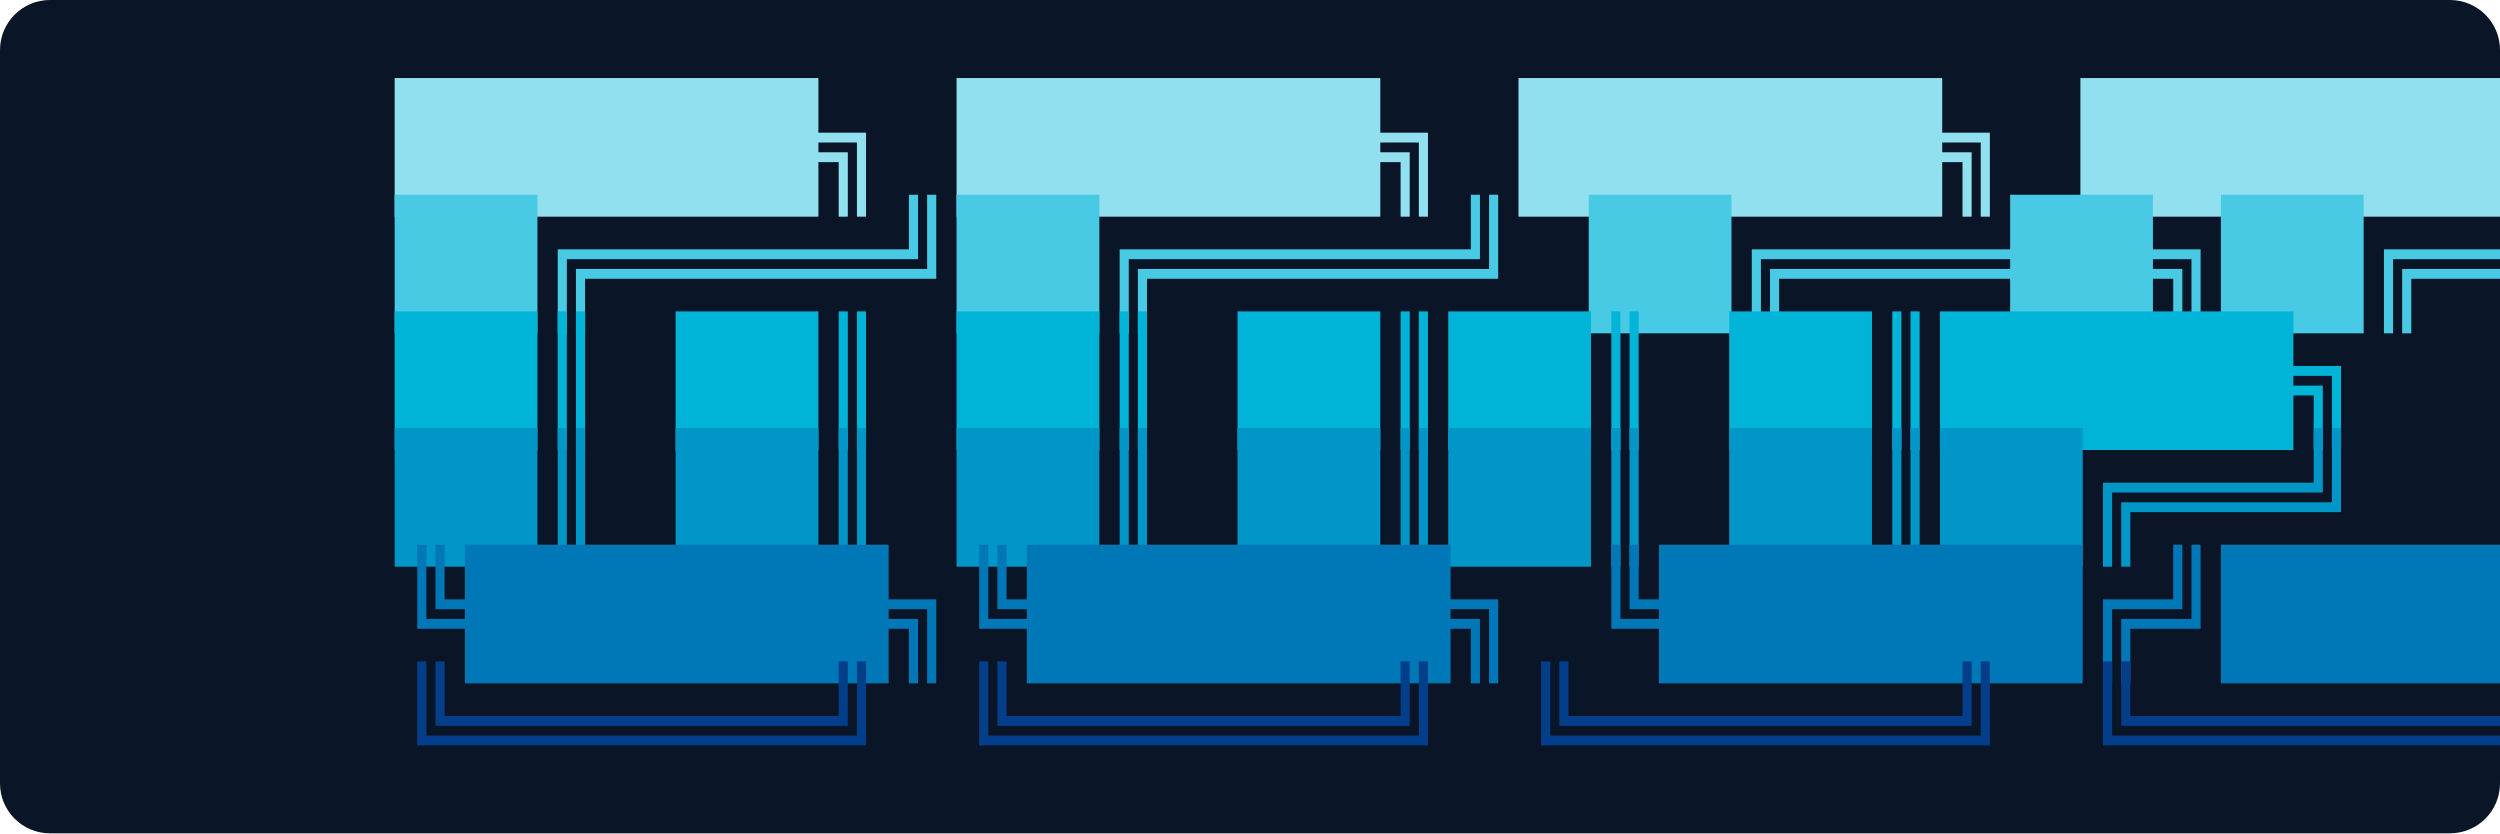
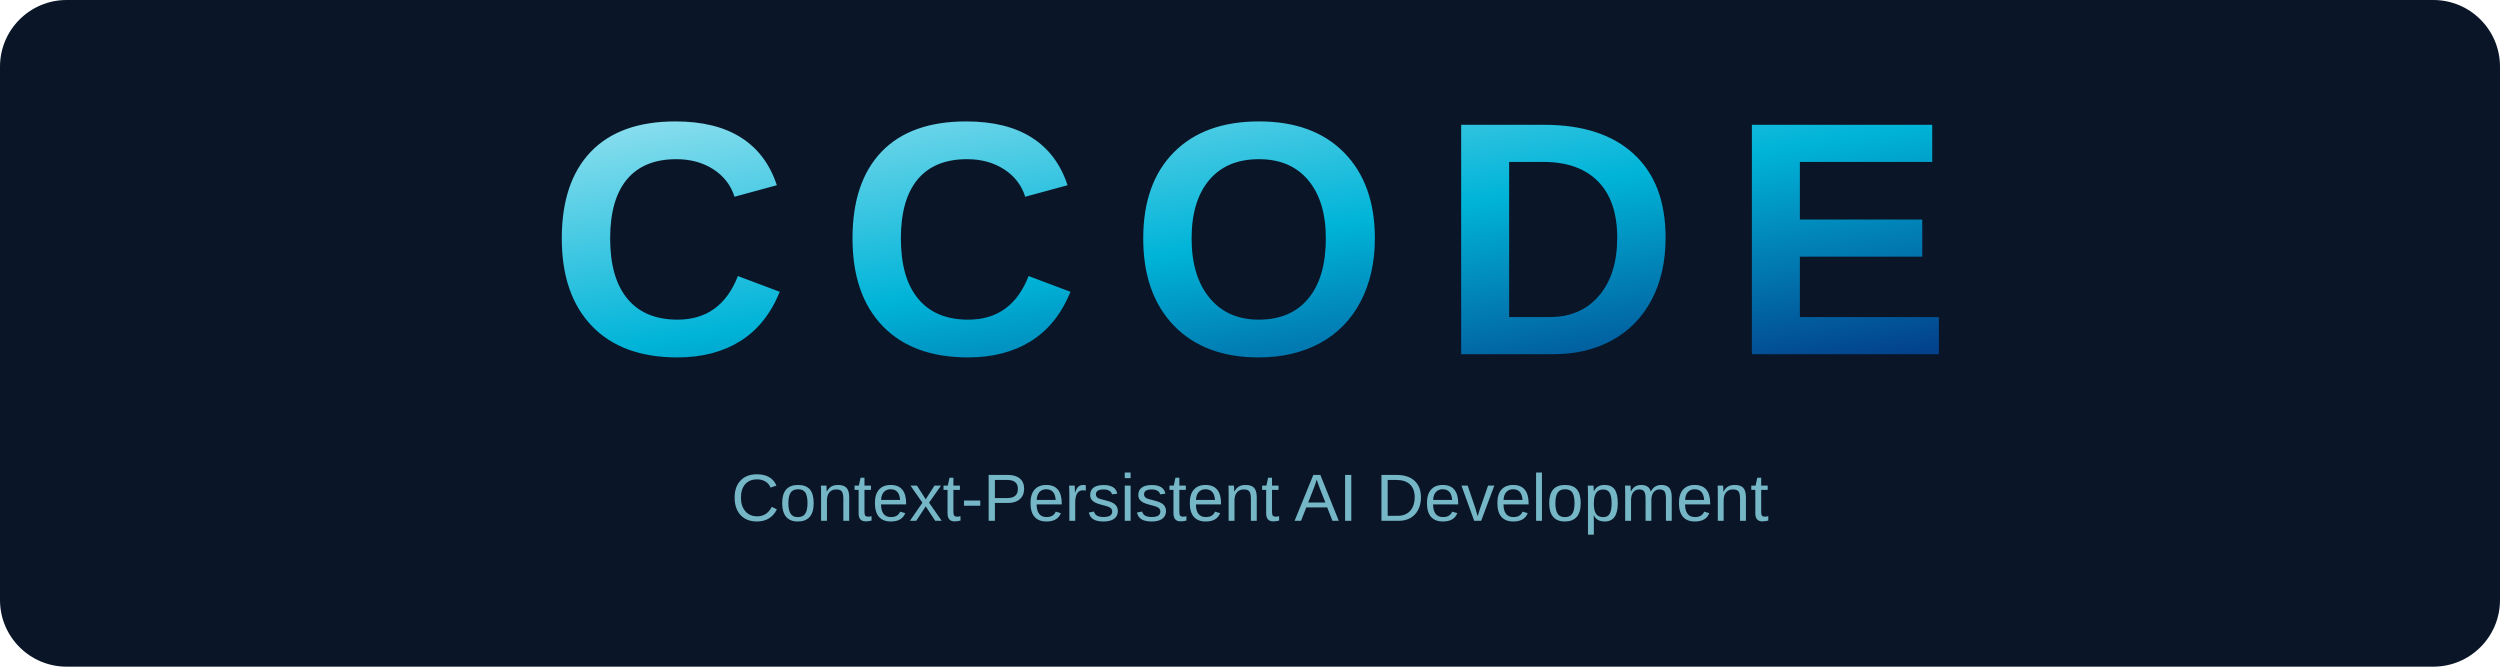
- <svg xmlns="http://www.w3.org/2000/svg" viewBox="0 0 600 200" fill="none">
-   <rect width="600" height="200" rx="12" fill="#0a1628" />
-   <text font-family="monospace" font-weight="bold" font-size="28">
-     <tspan x="95" y="45" fill="#90E0EF">   ██████╗ ██████╗  ██████╗ ██████╗ ███████╗</tspan>
-     <tspan x="95" y="73" fill="#48CAE4">  ██╔════╝██╔════╝ ██╔═══██╗██╔══██╗██╔════╝</tspan>
-     <tspan x="95" y="101" fill="#00B4D8">  ██║     ██║      ██║   ██║██║  ██║█████╗</tspan>
-     <tspan x="95" y="129" fill="#0096C7">  ██║     ██║      ██║   ██║██║  ██║██╔══╝</tspan>
-     <tspan x="95" y="157" fill="#0077B6">  ╚██████╗╚██████╗ ╚██████╔╝██████╔╝███████╗</tspan>
-     <tspan x="95" y="185" fill="#023E8A">   ╚═════╝ ╚═════╝  ╚═════╝ ╚═════╝ ╚══════╝</tspan>
-   </text>
+ <svg xmlns="http://www.w3.org/2000/svg" viewBox="0 0 600 160" fill="none">
+   <defs>
+     <linearGradient id="grad" x1="0%" y1="0%" x2="100%" y2="100%">
+       <stop offset="0%" style="stop-color:#90E0EF" />
+       <stop offset="50%" style="stop-color:#00B4D8" />
+       <stop offset="100%" style="stop-color:#023E8A" />
+     </linearGradient>
+   </defs>
+   <rect width="600" height="160" rx="16" fill="#0a1628" />
+   <text x="300" y="85" font-family="Arial, Helvetica, sans-serif" font-weight="900" font-size="80" fill="url(#grad)" text-anchor="middle" letter-spacing="12">CCODE</text>
+   <text x="300" y="125" font-family="Arial, Helvetica, sans-serif" font-size="16" fill="#90E0EF" text-anchor="middle" opacity="0.8">Context-Persistent AI Development</text>
</svg>
